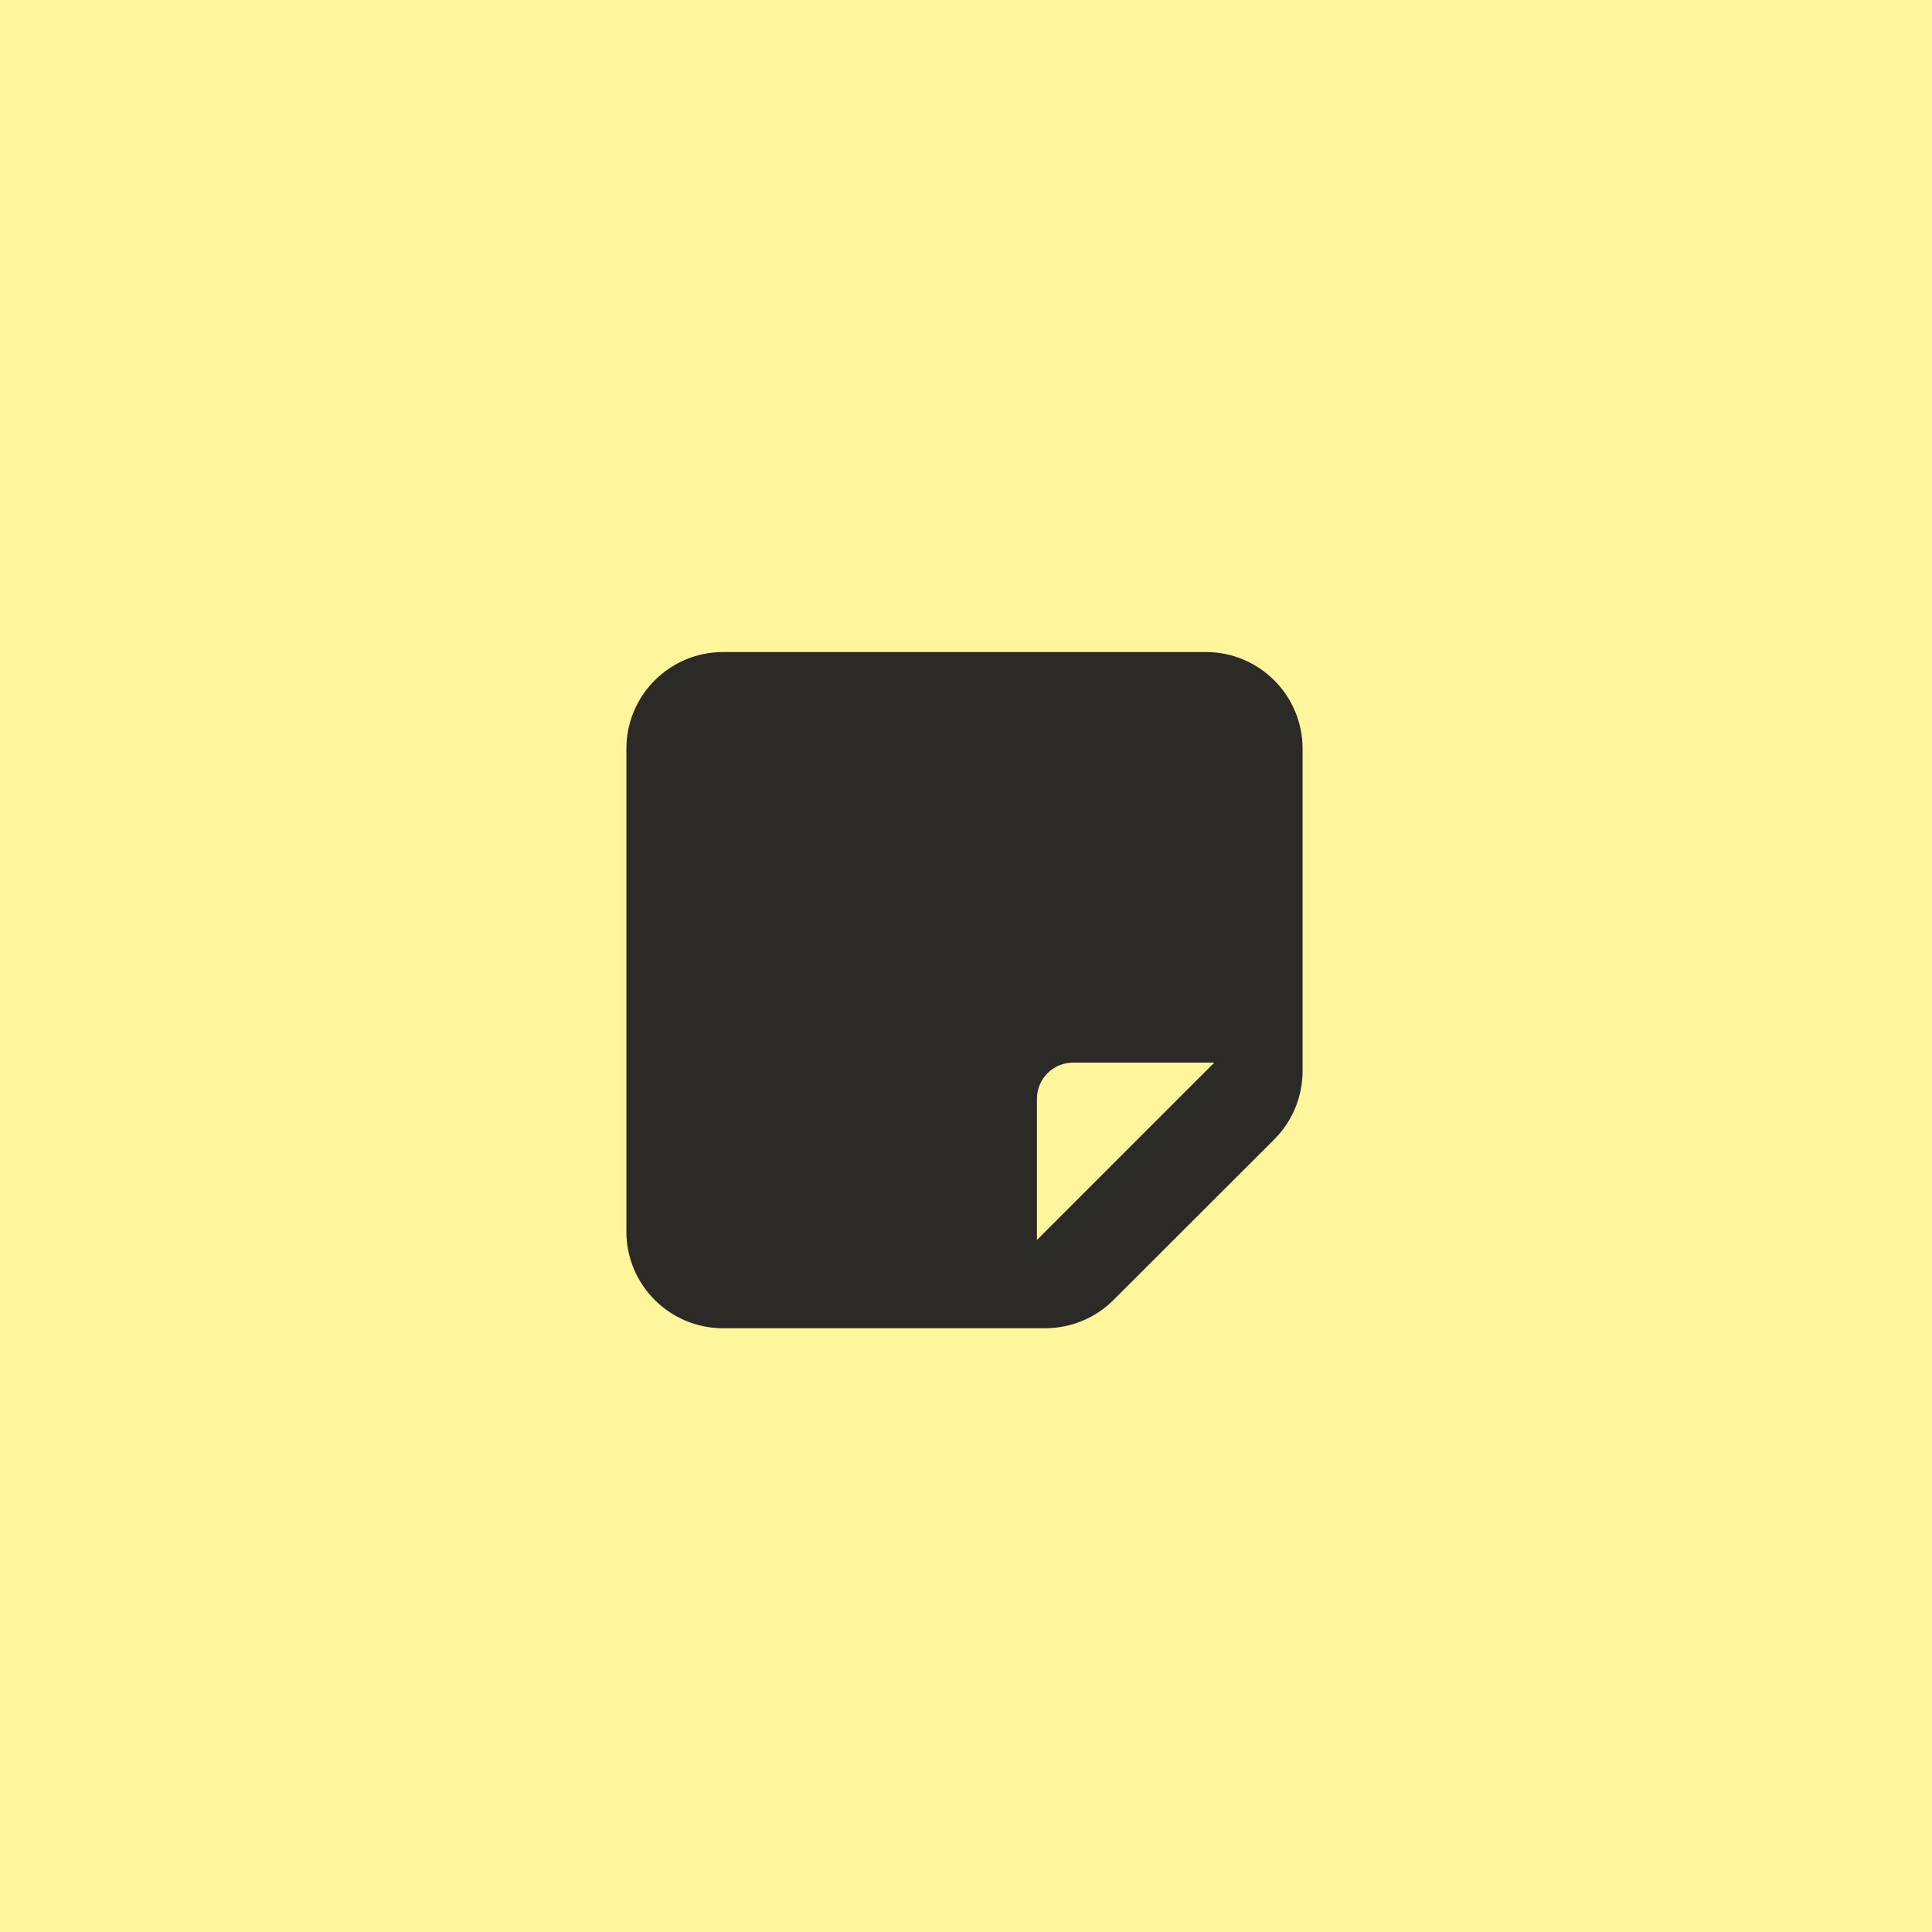
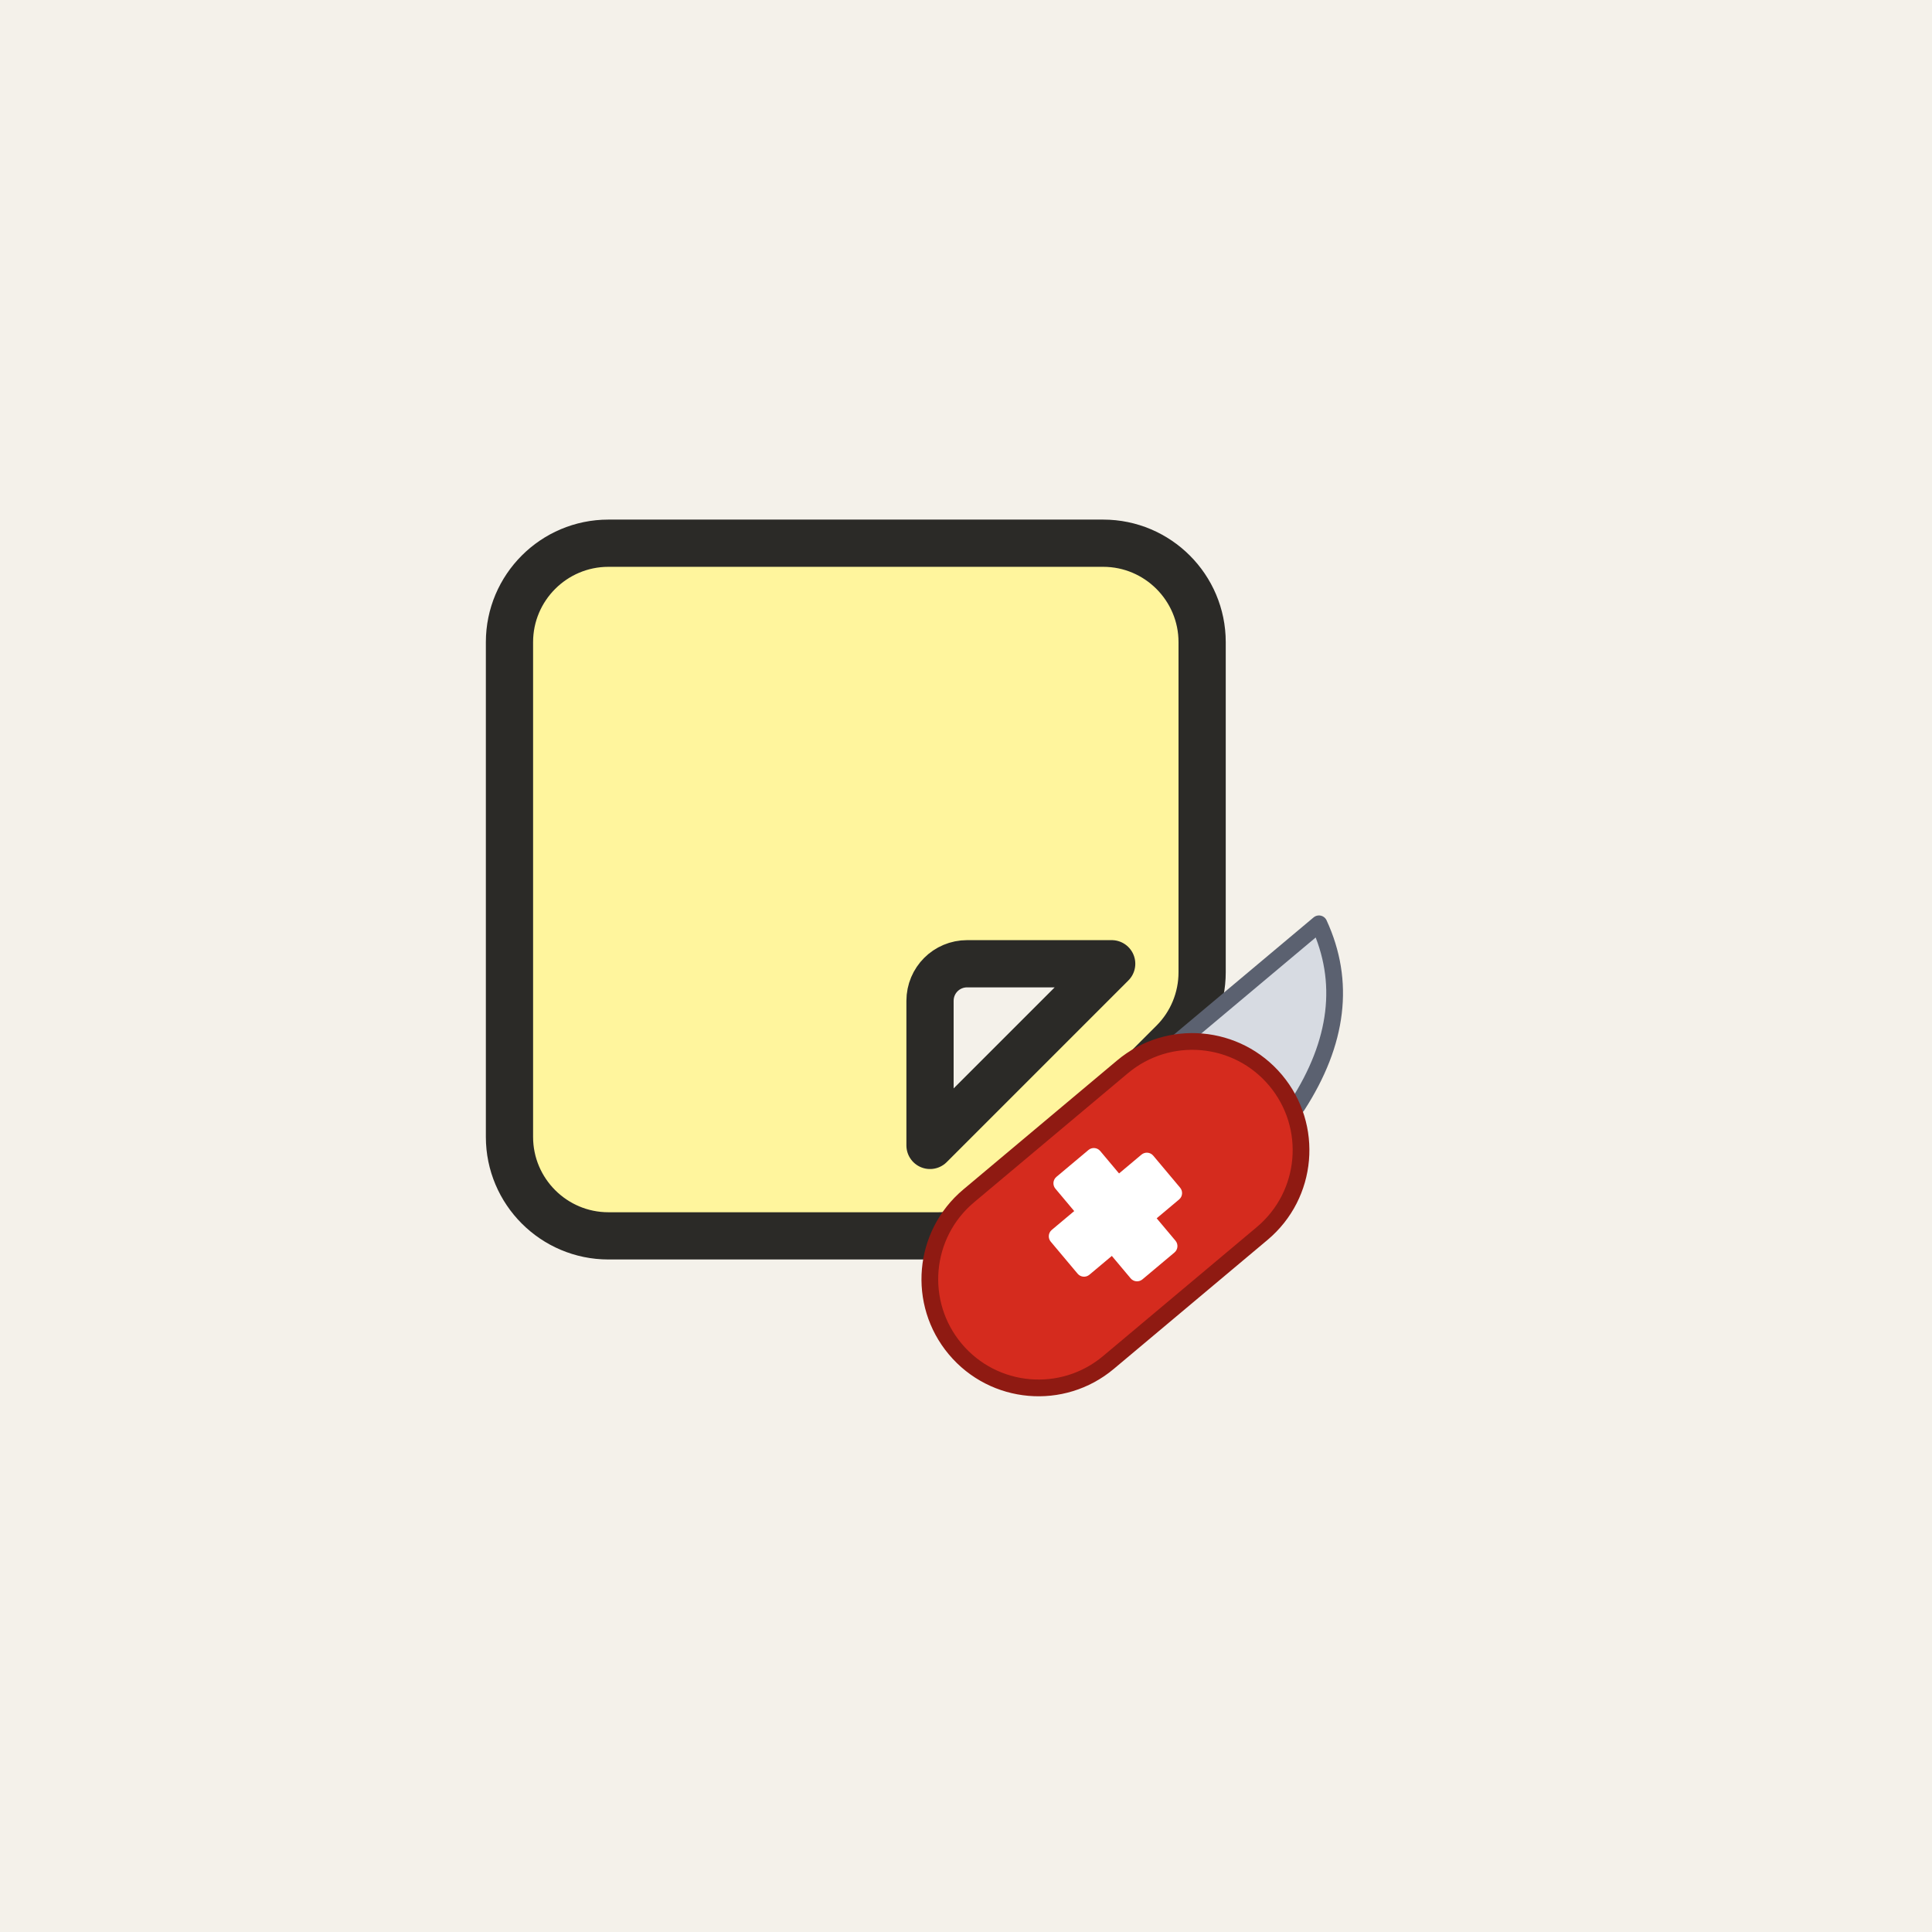
- <svg xmlns="http://www.w3.org/2000/svg" viewBox="0 0 512 512">
-   <rect width="512" height="512" fill="#fff59d" />
-   <g transform="translate(166 160) scale(0.4)">
-     <path fill="#2b2a27" d="M64 480c-35.3 0-64-28.7-64-64L0 96C0 60.7 28.7 32 64 32l320 0c35.3 0 64 28.7 64 64l0 213.5c0 17-6.7 33.3-18.7 45.3L322.7 461.3c-12 12-28.3 18.7-45.3 18.7L64 480zM389.5 304L296 304c-13.3 0-24 10.7-24 24l0 93.5 117.5-117.5z" />
+ <svg xmlns="http://www.w3.org/2000/svg" viewBox="0 0 108 108">
+   <rect width="108" height="108" fill="#f4f1ea" />
+   <g transform="translate(54 54) scale(0.88) translate(-57 -56)">
+     <path transform="translate(28 26) scale(0.098214)" fill="#fff59d" stroke="#2b2a27" stroke-width="30.545" stroke-linejoin="round" d="M64 480c-35.3 0-64-28.7-64-64L0 96C0 60.7 28.7 32 64 32l320 0c35.3 0 64 28.7 64 64l0 213.5c0 17-6.7 33.3-18.7 45.3L322.7 461.3c-12 12-28.3 18.7-45.3 18.7L64 480zM389.5 304L296 304c-13.3 0-24 10.7-24 24l0 93.5 117.5-117.5z" />
+     <g transform="translate(52 52) scale(0.53125) rotate(-40 32 32)">
+       <path d="M44 22 L66 22 Q63 33 50 37 L44 37 Z" fill="#d7dbe2" stroke="#5b6170" stroke-width="2" stroke-linejoin="round" />
+       <rect x="0" y="20" width="50" height="26" rx="13" fill="#d52b1e" stroke="#8f1a12" stroke-width="2" />
+       <rect x="21.5" y="25" width="7" height="16" rx="1" fill="#fff" />
+       <rect x="17" y="29.5" width="16" height="7" rx="1" fill="#fff" />
+     </g>
  </g>
</svg>
